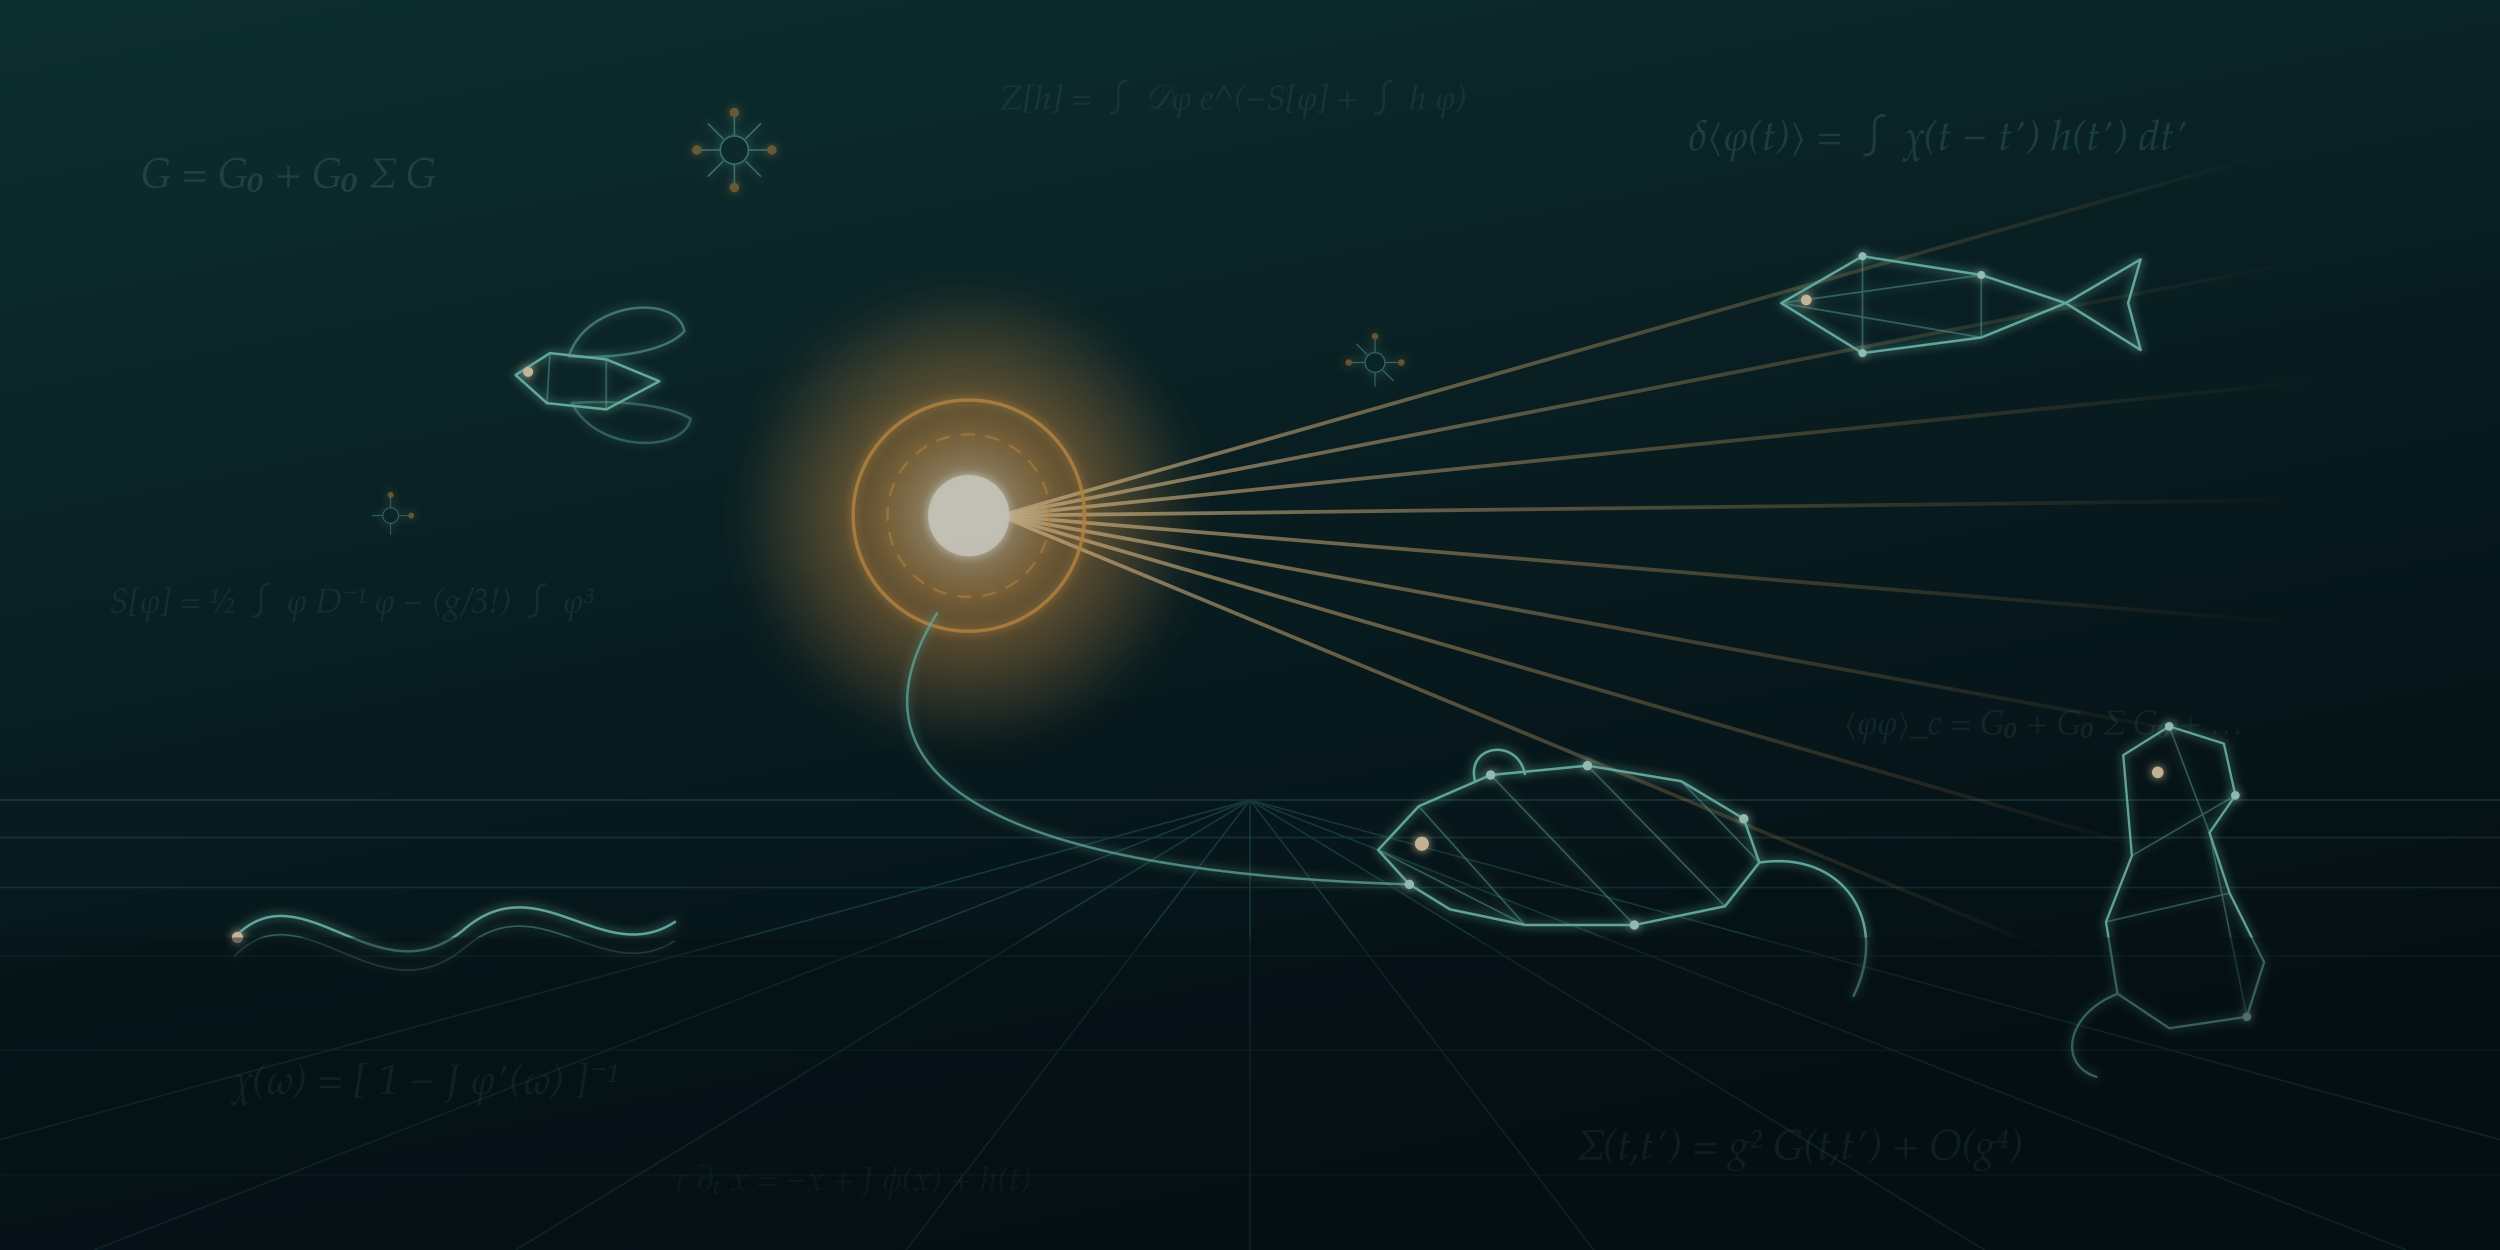
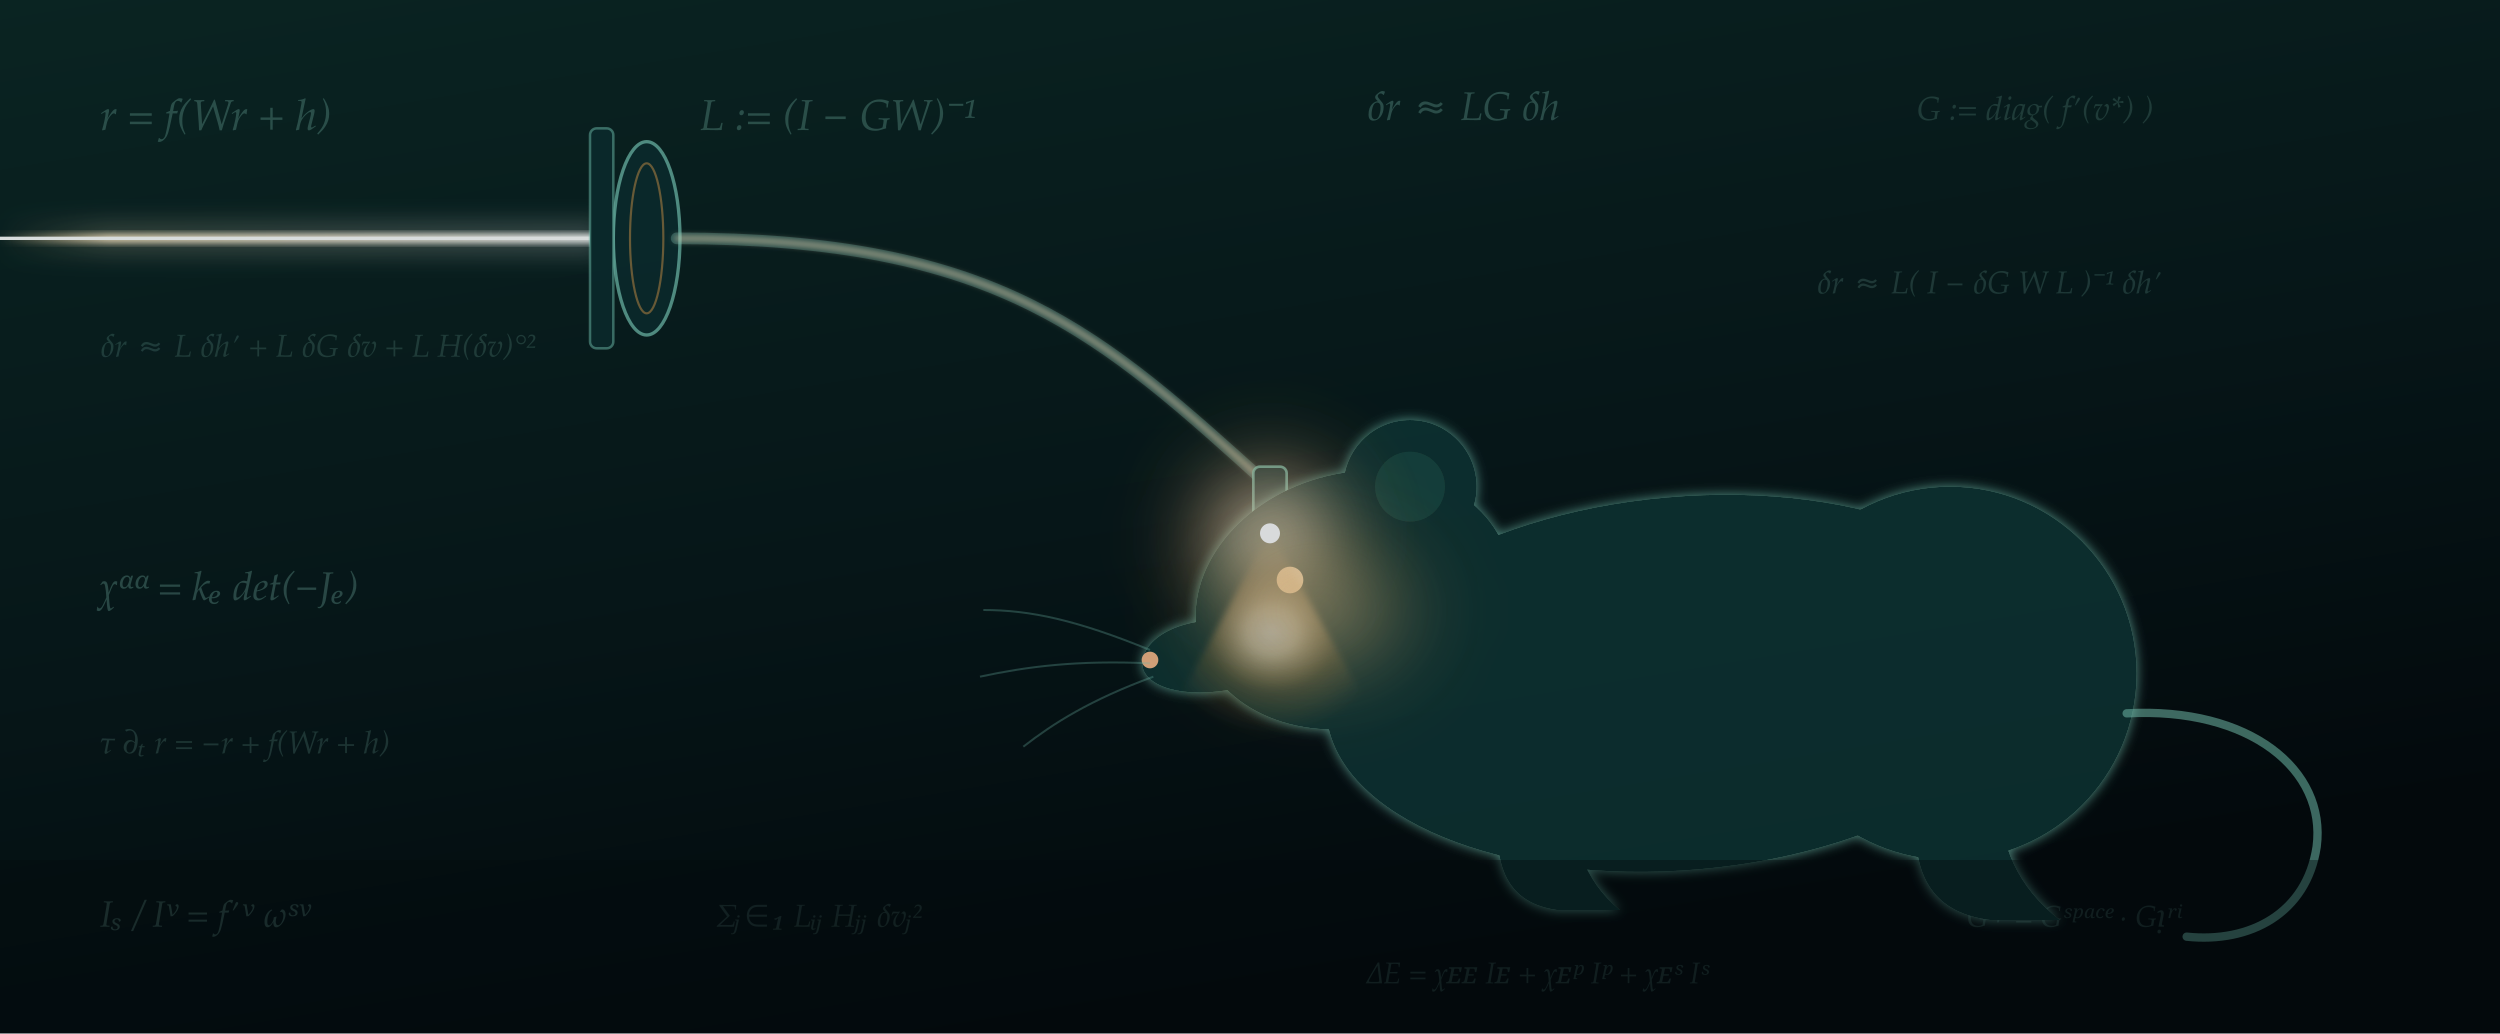
- <svg xmlns="http://www.w3.org/2000/svg" viewBox="0 0 1600 800" width="1600" height="800" role="img" aria-label="Wireframe mouse, macaque, zebrafish, fly and worm on a perspective grid, lit by a beam of light, over faint field-theory formulas">
+ <svg xmlns="http://www.w3.org/2000/svg" viewBox="0 0 1500 620" width="1500" height="620" role="img" aria-label="A laser delivered through an optical fibre into the head of a mouse, over equations from the Palmigiano and Chau papers">
  <defs>
-     <linearGradient id="sky" x1="0" y1="0" x2="0.4" y2="1">
-       <stop offset="0%" stop-color="#0d2f30" />
-       <stop offset="55%" stop-color="#081c20" />
-       <stop offset="100%" stop-color="#040f13" />
+     <linearGradient id="bg" x1="0" y1="0" x2="0.4" y2="1">
+       <stop offset="0%" stop-color="#0a2422" />
+       <stop offset="58%" stop-color="#061618" />
+       <stop offset="100%" stop-color="#03090c" />
    </linearGradient>
-     <radialGradient id="halo" cx="0.5" cy="0.5" r="0.5">
-       <stop offset="0%" stop-color="#fff3d8" stop-opacity="1" />
-       <stop offset="35%" stop-color="#e8a04a" stop-opacity="0.75" />
+     <linearGradient id="ray" x1="0" y1="0" x2="1" y2="0">
+       <stop offset="0%" stop-color="#ffd9a0" stop-opacity="0" />
+       <stop offset="18%" stop-color="#ffe9c4" stop-opacity="0.9" />
+       <stop offset="100%" stop-color="#ffffff" />
+     </linearGradient>
+     <radialGradient id="spot">
+       <stop offset="0%" stop-color="#ffffff" />
+       <stop offset="22%" stop-color="#fff0d2" stop-opacity="0.9" />
+       <stop offset="60%" stop-color="#e8a04a" stop-opacity="0.28" />
      <stop offset="100%" stop-color="#e8a04a" stop-opacity="0" />
    </radialGradient>
-     <linearGradient id="beam" x1="0" y1="0" x2="1" y2="0">
-       <stop offset="0%" stop-color="#ffd9a0" stop-opacity="0.85" />
+     <radialGradient id="brainGlow">
+       <stop offset="0%" stop-color="#ffe2ae" stop-opacity="0.8" />
      <stop offset="100%" stop-color="#e8a04a" stop-opacity="0" />
-     </linearGradient>
-     <filter id="soften" x="-40%" y="-40%" width="180%" height="180%">
-       <feGaussianBlur stdDeviation="9" />
+     </radialGradient>
+     <filter id="bloom" x="-60%" y="-300%" width="220%" height="700%">
+       <feGaussianBlur stdDeviation="6" />
    </filter>
-     <filter id="glow" x="-60%" y="-60%" width="220%" height="220%">
-       <feGaussianBlur stdDeviation="3.2" result="b" />
-       <feMerge>
-         <feMergeNode in="b" />
-         <feMergeNode in="SourceGraphic" />
-       </feMerge>
+     <filter id="bloomBig" x="-70%" y="-70%" width="240%" height="240%">
+       <feGaussianBlur stdDeviation="22" />
+     </filter>
+     <filter id="soft" x="-30%" y="-30%" width="160%" height="160%">
+       <feGaussianBlur stdDeviation="2" />
+     </filter>
+     <filter id="rim" x="-25%" y="-25%" width="150%" height="150%">
+       <feDropShadow dx="0" dy="0" stdDeviation="3.5" flood-color="#7fd4c1" flood-opacity="0.75" />
    </filter>
    <style>
-       .wire  { fill:none; stroke:#7fd4c1; stroke-width:1.6; stroke-linejoin:round; }
-       .wire--soft { stroke-opacity:0.45; stroke-width:1.1; }
-       .node  { fill:#bff0e3; }
-       .grid  { stroke:#2f6f6a; stroke-width:1; fill:none; }
-       .eq    { fill:#7fd4c1; font-family:"Iowan Old Style","Palatino",Georgia,serif;
-                font-style:italic; opacity:0.20; }
-       .eq--dim { opacity:0.12; }
+       .eq  { fill:#8fd8c6; font-family:"Iowan Old Style",Palatino,Georgia,serif; font-style:italic; opacity:0.30; }
+       .eq2 { fill:#8fd8c6; font-family:"Iowan Old Style",Palatino,Georgia,serif; font-style:italic; opacity:0.20; }
    </style>
  </defs>
-   <rect width="1600" height="800" fill="url(#sky)" />
-   <g class="eq" font-size="27">
-     <text x="90" y="120">G = G₀ + G₀ Σ G</text>
-     <text x="1080" y="96">δ⟨φ(t)⟩ = ∫ χ(t − t′) h(t′) dt′</text>
-     <text x="150" y="700">χ(ω) = [ 1 − J φ′(ω) ]⁻¹</text>
-     <text x="1010" y="742">Σ(t,t′) = g² G(t,t′) + O(g⁴)</text>
-   </g>
-   <g class="eq eq--dim" font-size="22">
-     <text x="640" y="70">Z[h] = ∫ 𝒟φ e^(−S[φ] + ∫ h φ)</text>
-     <text x="70" y="392">S[φ] = ½ ∫ φ D⁻¹ φ − (g/3!) ∫ φ³</text>
-     <text x="1180" y="470">⟨φφ⟩_c = G₀ + G₀ Σ G₀ + …</text>
-     <text x="430" y="762">τ ∂ₜ x = −x + J ϕ(x) + h(t)</text>
-   </g>
-   <g class="grid" opacity="0.5">
-     <path d="M0 512 H1600" />
-     <g>
-       <path d="M800 512 L-260 800" />
-       <path d="M800 512 L60 800" />
-       <path d="M800 512 L330 800" />
-       <path d="M800 512 L580 800" />
-       <path d="M800 512 L800 800" />
-       <path d="M800 512 L1020 800" />
-       <path d="M800 512 L1270 800" />
-       <path d="M800 512 L1540 800" />
-       <path d="M800 512 L1860 800" />
-     </g>
-     <path d="M0 536 H1600" opacity="0.8" />
-     <path d="M0 568 H1600" opacity="0.7" />
-     <path d="M0 612 H1600" opacity="0.6" />
-     <path d="M0 672 H1600" opacity="0.5" />
-     <path d="M0 752 H1600" opacity="0.4" />
+   <rect width="1500" height="620" fill="url(#bg)" />
+   <g>
+     <text class="eq" x="60" y="78" font-size="26">r = f(Wr + h)</text>
+     <text class="eq" x="420" y="78" font-size="26">L := (I − GW)⁻¹</text>
+     <text class="eq" x="820" y="72" font-size="24">δr ≈ LG δh</text>
+     <text class="eq2" x="1150" y="72" font-size="20">G := diag( f′(v*) )</text>
+     <text class="eq2" x="60" y="214" font-size="19">δr ≈ L δh′ + L δG δv + L H(δv)°²</text>
+     <text class="eq2" x="1090" y="176" font-size="19">δr ≈ L( I − δG W L )⁻¹ δh′</text>
+     <text class="eq" x="60" y="360" font-size="24">χᵅᵅ = kₑ det(−Jₑ)</text>
+     <text class="eq2" x="60" y="452" font-size="19">τ ∂ₜ r = −r + f(Wr + h)</text>
+     <text class="eq" x="60" y="556" font-size="22">Iₛ / Iᵛ = f′ᵛ ωˢᵛ</text>
+     <text class="eq2" x="430" y="556" font-size="19">Σⱼ∈₁ Lᵢⱼ Hⱼⱼ δvⱼ²</text>
+     <text class="eq2" x="820" y="590" font-size="18">ΔE = χᴇᴇ Iᴇ + χᴇᵖ Iᵖ + χᴇˢ Iˢ</text>
+     <text class="eq2" x="1180" y="556" font-size="18">Gᵗᵝ = Gˢᵖᵃᶜᵉ · Gᴉʳⁱ</text>
  </g>
  <g>
-     <ellipse cx="620" cy="330" rx="150" ry="150" fill="url(#halo)" filter="url(#soften)" opacity="0.85" />
-     <g stroke="url(#beam)" stroke-width="2.4" fill="none" opacity="0.9">
-       <path d="M640 330 L1460 96" />
-       <path d="M640 330 L1470 168" />
-       <path d="M640 330 L1480 244" />
-       <path d="M640 330 L1470 320" />
-       <path d="M640 330 L1460 398" />
-       <path d="M640 330 L1430 474" />
-       <path d="M640 330 L1390 548" />
-       <path d="M640 330 L1330 616" />
+     <rect x="0" y="132" width="360" height="22" fill="url(#ray)" opacity="0.2" filter="url(#bloom)" />
+     <rect x="0" y="140" width="366" height="6" fill="url(#ray)" filter="url(#soft)" />
+     <rect x="0" y="142" width="366" height="2" fill="#ffffff" />
+     <g transform="translate(388 143)">
+       <ellipse rx="20" ry="58" fill="#0b2a2c" stroke="#7fd4c1" stroke-width="2" stroke-opacity="0.7" />
+       <ellipse rx="10" ry="45" fill="none" stroke="#e8a04a" stroke-width="1.3" stroke-opacity="0.5" />
+       <rect x="-34" y="-66" width="14" height="132" rx="4" fill="#0b2a2c" stroke="#7fd4c1" stroke-width="1.5" stroke-opacity="0.5" />
    </g>
-     <g fill="none" stroke="#e8a04a" filter="url(#glow)">
-       <circle cx="620" cy="330" r="74" stroke-width="2.2" opacity="0.85" />
-       <circle cx="620" cy="330" r="52" stroke-width="1.4" opacity="0.6" stroke-dasharray="9 7" />
-       <circle cx="620" cy="330" r="26" fill="#fff6e4" stroke="none" opacity="0.95" />
+     <path d="M406 143 C 600 143, 660 200, 762 292" stroke="#7fd4c1" stroke-width="7" fill="none" stroke-opacity="0.3" stroke-linecap="round" />
+     <path d="M406 143 C 600 143, 660 200, 762 292" stroke="#ffe9c4" stroke-width="2.4" fill="none" stroke-opacity="0.9" filter="url(#soft)" stroke-linecap="round" />
+     <rect x="752" y="280" width="20" height="40" rx="4" fill="#0b2a2c" stroke="#7fd4c1" stroke-width="1.6" stroke-opacity="0.75" />
+   </g>
+   <g filter="url(#rim)">
+     <g fill="#0f3230">
+       <ellipse cx="1010" cy="410" rx="215" ry="112" transform="rotate(-5 1010 410)" />
+       <circle cx="1170" cy="404" r="112" />
+       <ellipse cx="812" cy="360" rx="96" ry="76" transform="rotate(-16 812 360)" />
+       <path d="M732 372 C 700 372, 682 388, 686 402 C 692 416, 722 420, 754 410 Z" />
+       <circle cx="846" cy="292" r="40" />
+       <path d="M900 480 C 894 522, 906 542, 934 546 L 972 546 C 950 528, 942 502, 944 476 Z" />
+       <path d="M1150 486 C 1146 528, 1162 548, 1194 552 L 1236 552 C 1210 532, 1200 506, 1200 480 Z" />
    </g>
-     <path d="M600 392 C 520 520, 700 560, 902 566" class="wire" stroke="#e8a04a" stroke-opacity="0.75" stroke-width="2.6" filter="url(#glow)" />
+     <circle cx="846" cy="292" r="21" fill="#17453f" />
  </g>
-   <g transform="translate(880 470)" filter="url(#glow)">
-     <path class="wire" d="M22 96 L2 74 L28 46 L74 26 L136 20 L196 30 L236 54 L246 82 L224 110 L166 122 L96 122 L48 112 Z" />
-     <path class="wire wire--soft" d="M28 46 L96 122 M74 26 L166 122 M136 20 L224 110 M196 30 L246 82 M2 74 L96 122" />
-     <path class="wire" d="M64 30 C 58 6, 92 2, 96 26" />
-     <path class="wire" d="M246 82 C 300 74, 330 120, 306 168" />
-     <circle class="node" cx="22" cy="96" r="3" />
-     <circle class="node" cx="74" cy="26" r="3" />
-     <circle class="node" cx="136" cy="20" r="3" />
-     <circle class="node" cx="236" cy="54" r="3" />
-     <circle class="node" cx="166" cy="122" r="3" />
-     <circle cx="30" cy="70" r="4.5" fill="#ffe7bd" />
+   <path d="M1276 428 C 1350 424, 1396 462, 1390 508 C 1384 548, 1350 566, 1312 562" fill="none" stroke="#7fd4c1" stroke-opacity="0.55" stroke-width="5" stroke-linecap="round" />
+   <circle cx="774" cy="348" r="8" fill="#ffe7bd" />
+   <circle cx="690" cy="396" r="5" fill="#f5b98a" />
+   <g stroke="#7fd4c1" stroke-opacity="0.3" stroke-width="1.2" fill="none">
+     <path d="M690 390 C 646 372, 618 366, 590 366" />
+     <path d="M690 398 C 646 396, 616 400, 588 406" />
+     <path d="M692 406 C 654 420, 632 434, 614 448" />
  </g>
-   <g transform="translate(1300 452) scale(0.92)" filter="url(#glow)">
-     <path class="wire" d="M64 34 L96 14 L134 26 L142 62 L124 88 L138 130 L162 178 L150 216 L96 224 L60 200 L52 150 L70 104 Z" />
-     <path class="wire wire--soft" d="M96 14 L124 88 M142 62 L70 104 M124 88 L150 216 M52 150 L138 130" />
-     <path class="wire" d="M60 200 C 24 214, 18 250, 46 258" />
-     <circle class="node" cx="96" cy="14" r="3" />
-     <circle class="node" cx="142" cy="62" r="3" />
-     <circle class="node" cx="150" cy="216" r="3" />
-     <circle cx="88" cy="46" r="4" fill="#ffe7bd" />
+   <g>
+     <path d="M762 318 L830 440 L696 440 Z" fill="url(#spot)" opacity="0.7" filter="url(#soft)" />
+     <circle cx="762" cy="322" r="66" fill="url(#spot)" filter="url(#bloomBig)" />
+     <ellipse cx="790" cy="366" rx="80" ry="58" fill="url(#brainGlow)" filter="url(#bloomBig)" opacity="0.75" />
+     <circle cx="762" cy="320" r="6" fill="#ffffff" />
  </g>
-   <g transform="translate(1140 150)" filter="url(#glow)">
-     <path class="wire" d="M0 44 L52 14 L128 26 L182 44 L128 66 L52 76 Z" />
-     <path class="wire wire--soft" d="M52 14 L52 76 M128 26 L128 66 M0 44 L128 26 M0 44 L128 66" />
-     <path class="wire" d="M182 44 L230 16 L222 44 L230 74 Z" />
-     <circle class="node" cx="52" cy="14" r="2.6" />
-     <circle class="node" cx="128" cy="26" r="2.6" />
-     <circle class="node" cx="52" cy="76" r="2.6" />
-     <circle cx="16" cy="42" r="3.4" fill="#ffe7bd" />
-   </g>
-   <g transform="translate(330 214)" filter="url(#glow)">
-     <path class="wire" d="M0 26 L22 12 L58 16 L92 30 L58 48 L20 44 Z" />
-     <path class="wire wire--soft" d="M22 12 L20 44 M58 16 L58 48" />
-     <path class="wire" d="M34 14 C 46 -22, 104 -26, 108 -2 C 96 12, 58 16, 34 14 Z" stroke-opacity="0.55" />
-     <path class="wire" d="M36 44 C 52 76, 108 76, 112 54 C 96 44, 58 42, 36 44 Z" stroke-opacity="0.4" />
-     <circle cx="8" cy="24" r="3.2" fill="#ffe7bd" />
-   </g>
-   <g transform="translate(150 560)" filter="url(#glow)">
-     <path class="wire" d="M0 40 C 44 -6, 92 82, 148 34 C 196 -6, 236 60, 282 30" stroke-width="3.4" stroke-linecap="round" />
-     <path class="wire wire--soft" d="M0 52 C 44 6, 92 94, 148 46 C 196 6, 236 72, 282 42" />
-     <circle cx="2" cy="40" r="3.6" fill="#ffe7bd" />
-   </g>
-   <g stroke="#7fd4c1" fill="none" opacity="0.55" filter="url(#glow)">
-     <g transform="translate(470 96)">
-       <circle r="9" fill="#0d2f30" />
-       <path d="M0 -9 V-22 M0 9 V22 M-9 0 H-22 M9 0 H22 M-7 -7 L-17 -17 M7 7 L17 17 M7 -7 L17 -17 M-7 7 L-17 17" />
-       <g fill="#e8a04a" stroke="none">
-         <circle cx="0" cy="-24" r="3" />
-         <circle cx="0" cy="24" r="3" />
-         <circle cx="-24" cy="0" r="3" />
-         <circle cx="24" cy="0" r="3" />
-       </g>
-     </g>
-     <g transform="translate(880 232) scale(0.7)">
-       <circle r="9" fill="#0d2f30" />
-       <path d="M0 -9 V-22 M0 9 V22 M-9 0 H-22 M9 0 H22 M-7 -7 L-17 -17 M7 7 L17 17" />
-       <g fill="#e8a04a" stroke="none">
-         <circle cx="0" cy="-24" r="3" />
-         <circle cx="-24" cy="0" r="3" />
-         <circle cx="24" cy="0" r="3" />
-       </g>
-     </g>
-     <g transform="translate(250 330) scale(0.55)">
-       <circle r="9" fill="#0d2f30" />
-       <path d="M0 -9 V-22 M0 9 V22 M-9 0 H-22 M9 0 H22" />
-       <g fill="#e8a04a" stroke="none">
-         <circle cx="0" cy="-24" r="3.5" />
-         <circle cx="24" cy="0" r="3.5" />
-       </g>
-     </g>
-   </g>
-   <rect width="1600" height="800" fill="url(#sky)" opacity="0.25" />
-   <rect y="600" width="1600" height="200" fill="#040f13" opacity="0.45" />
+   <rect width="1500" height="620" fill="url(#bg)" opacity="0.16" />
+   <rect y="516" width="1500" height="104" fill="#03090c" opacity="0.4" />
</svg>
